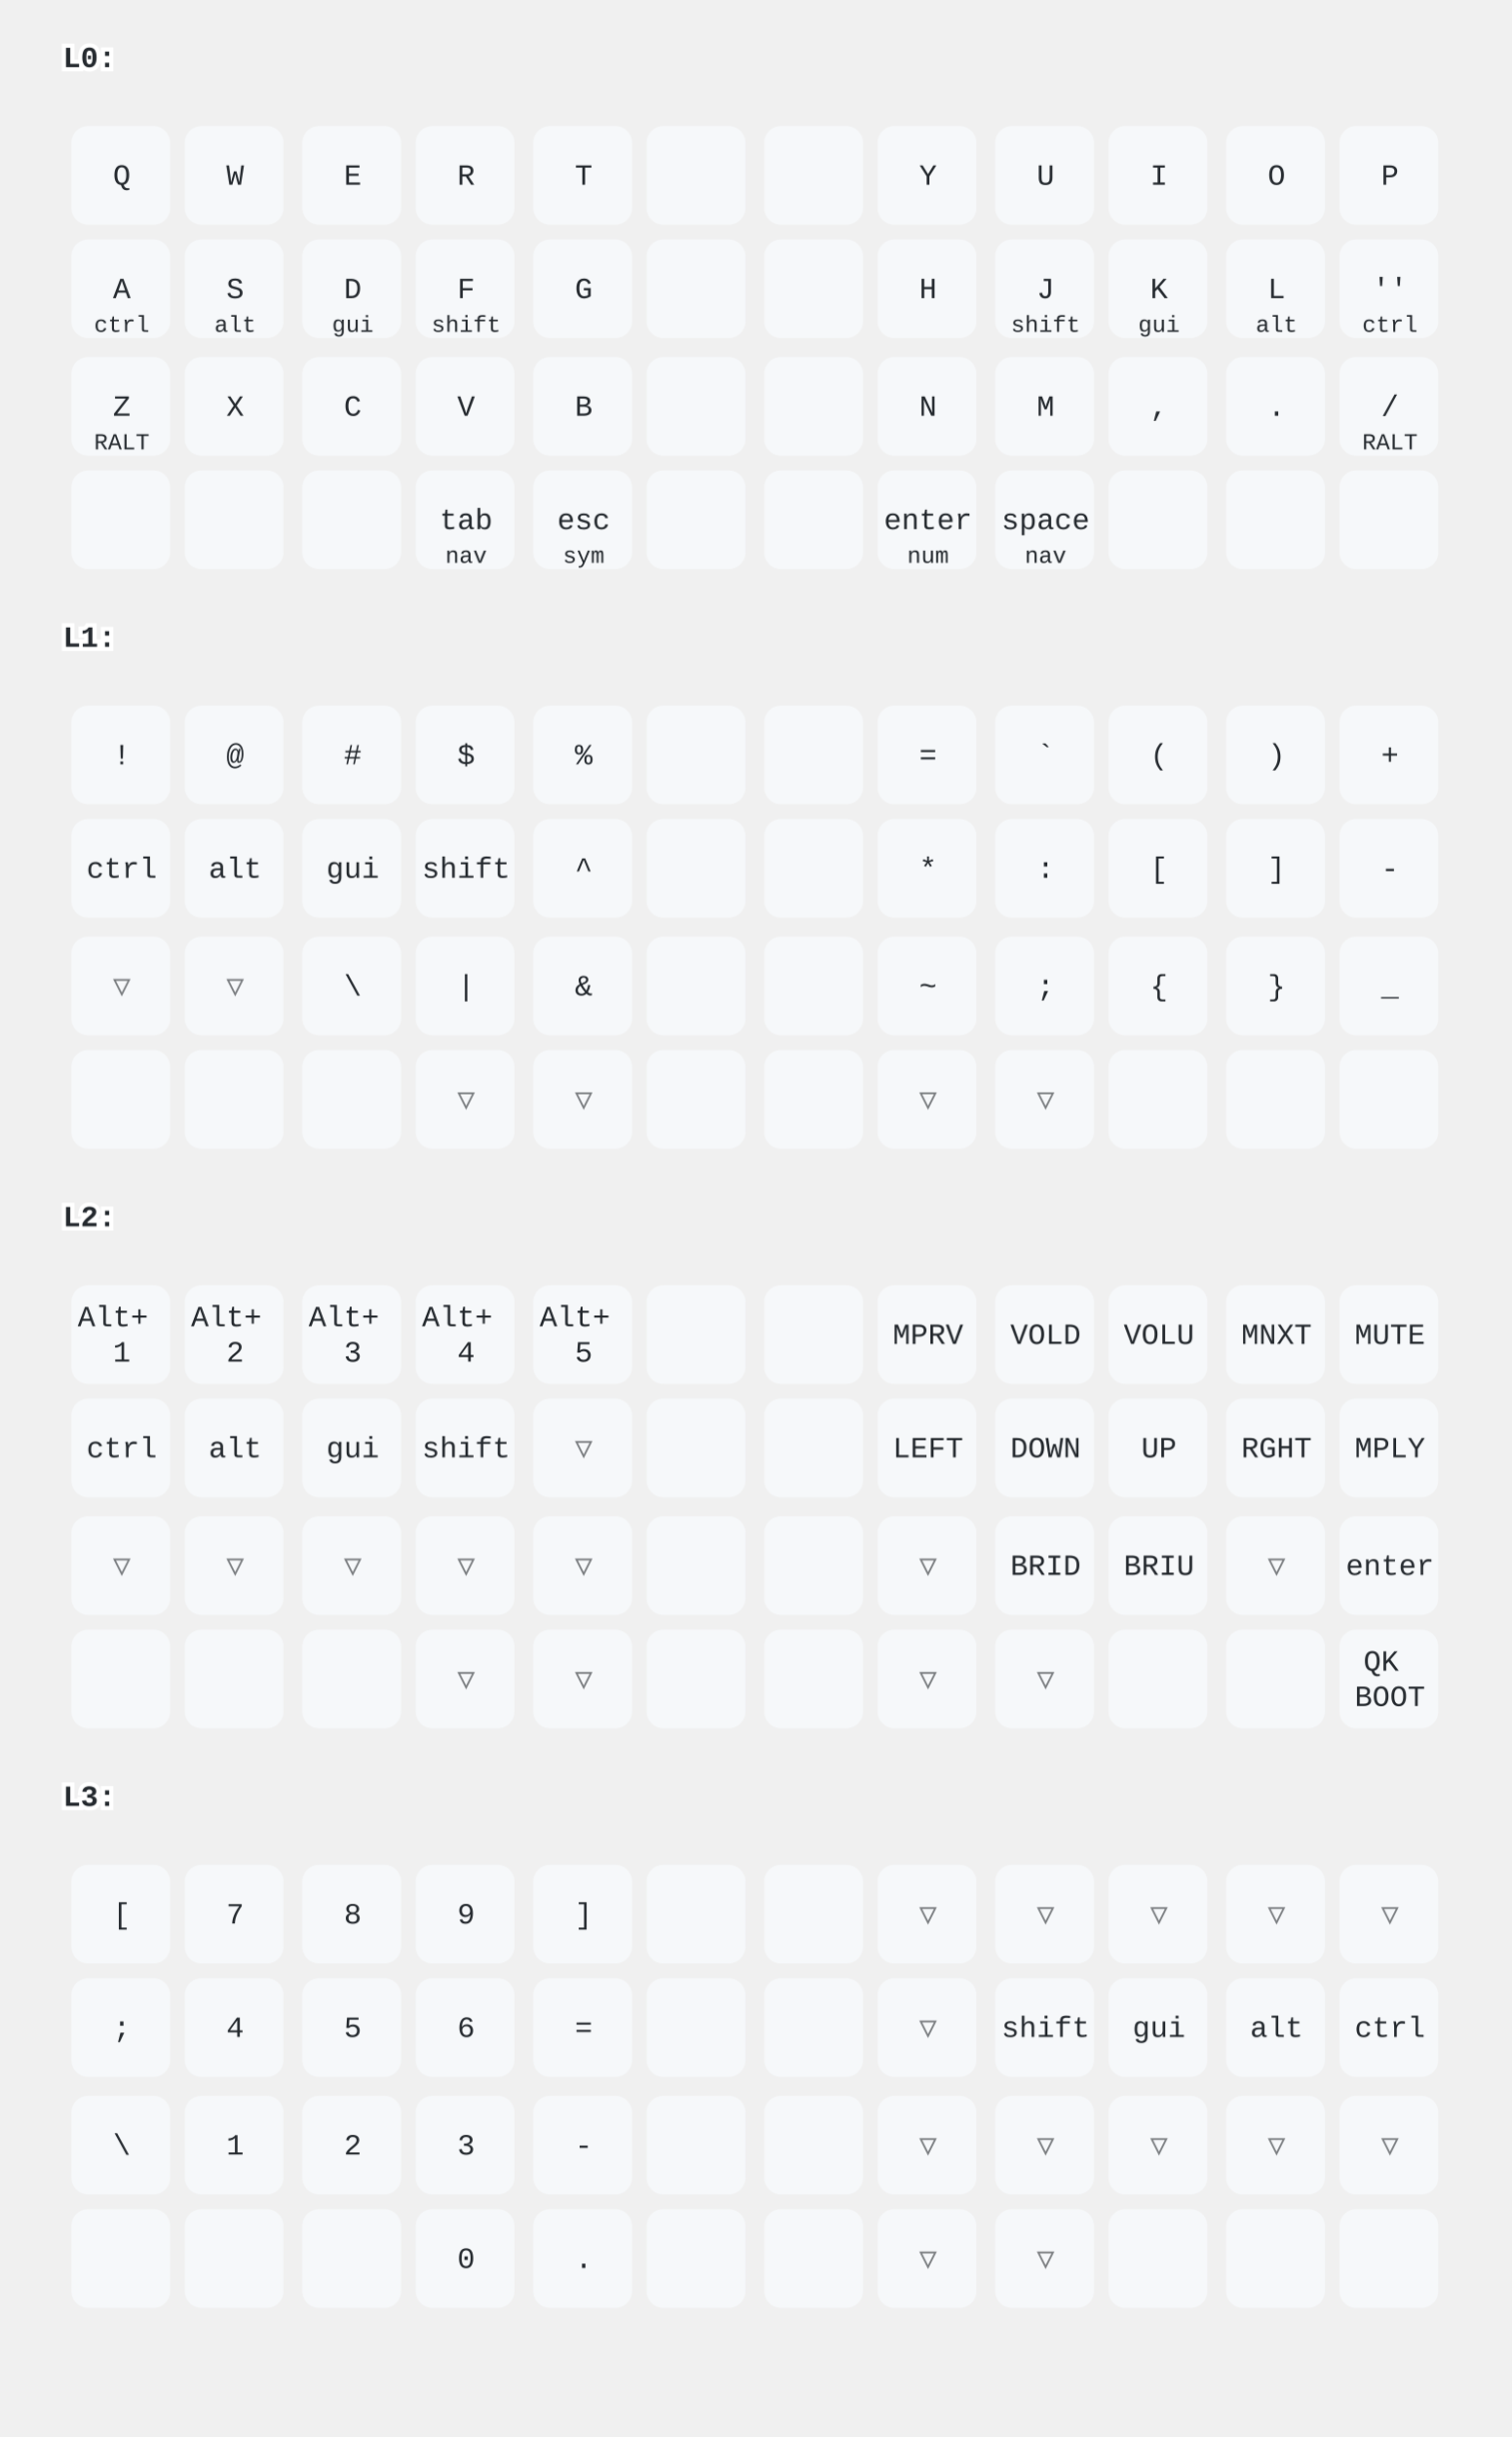
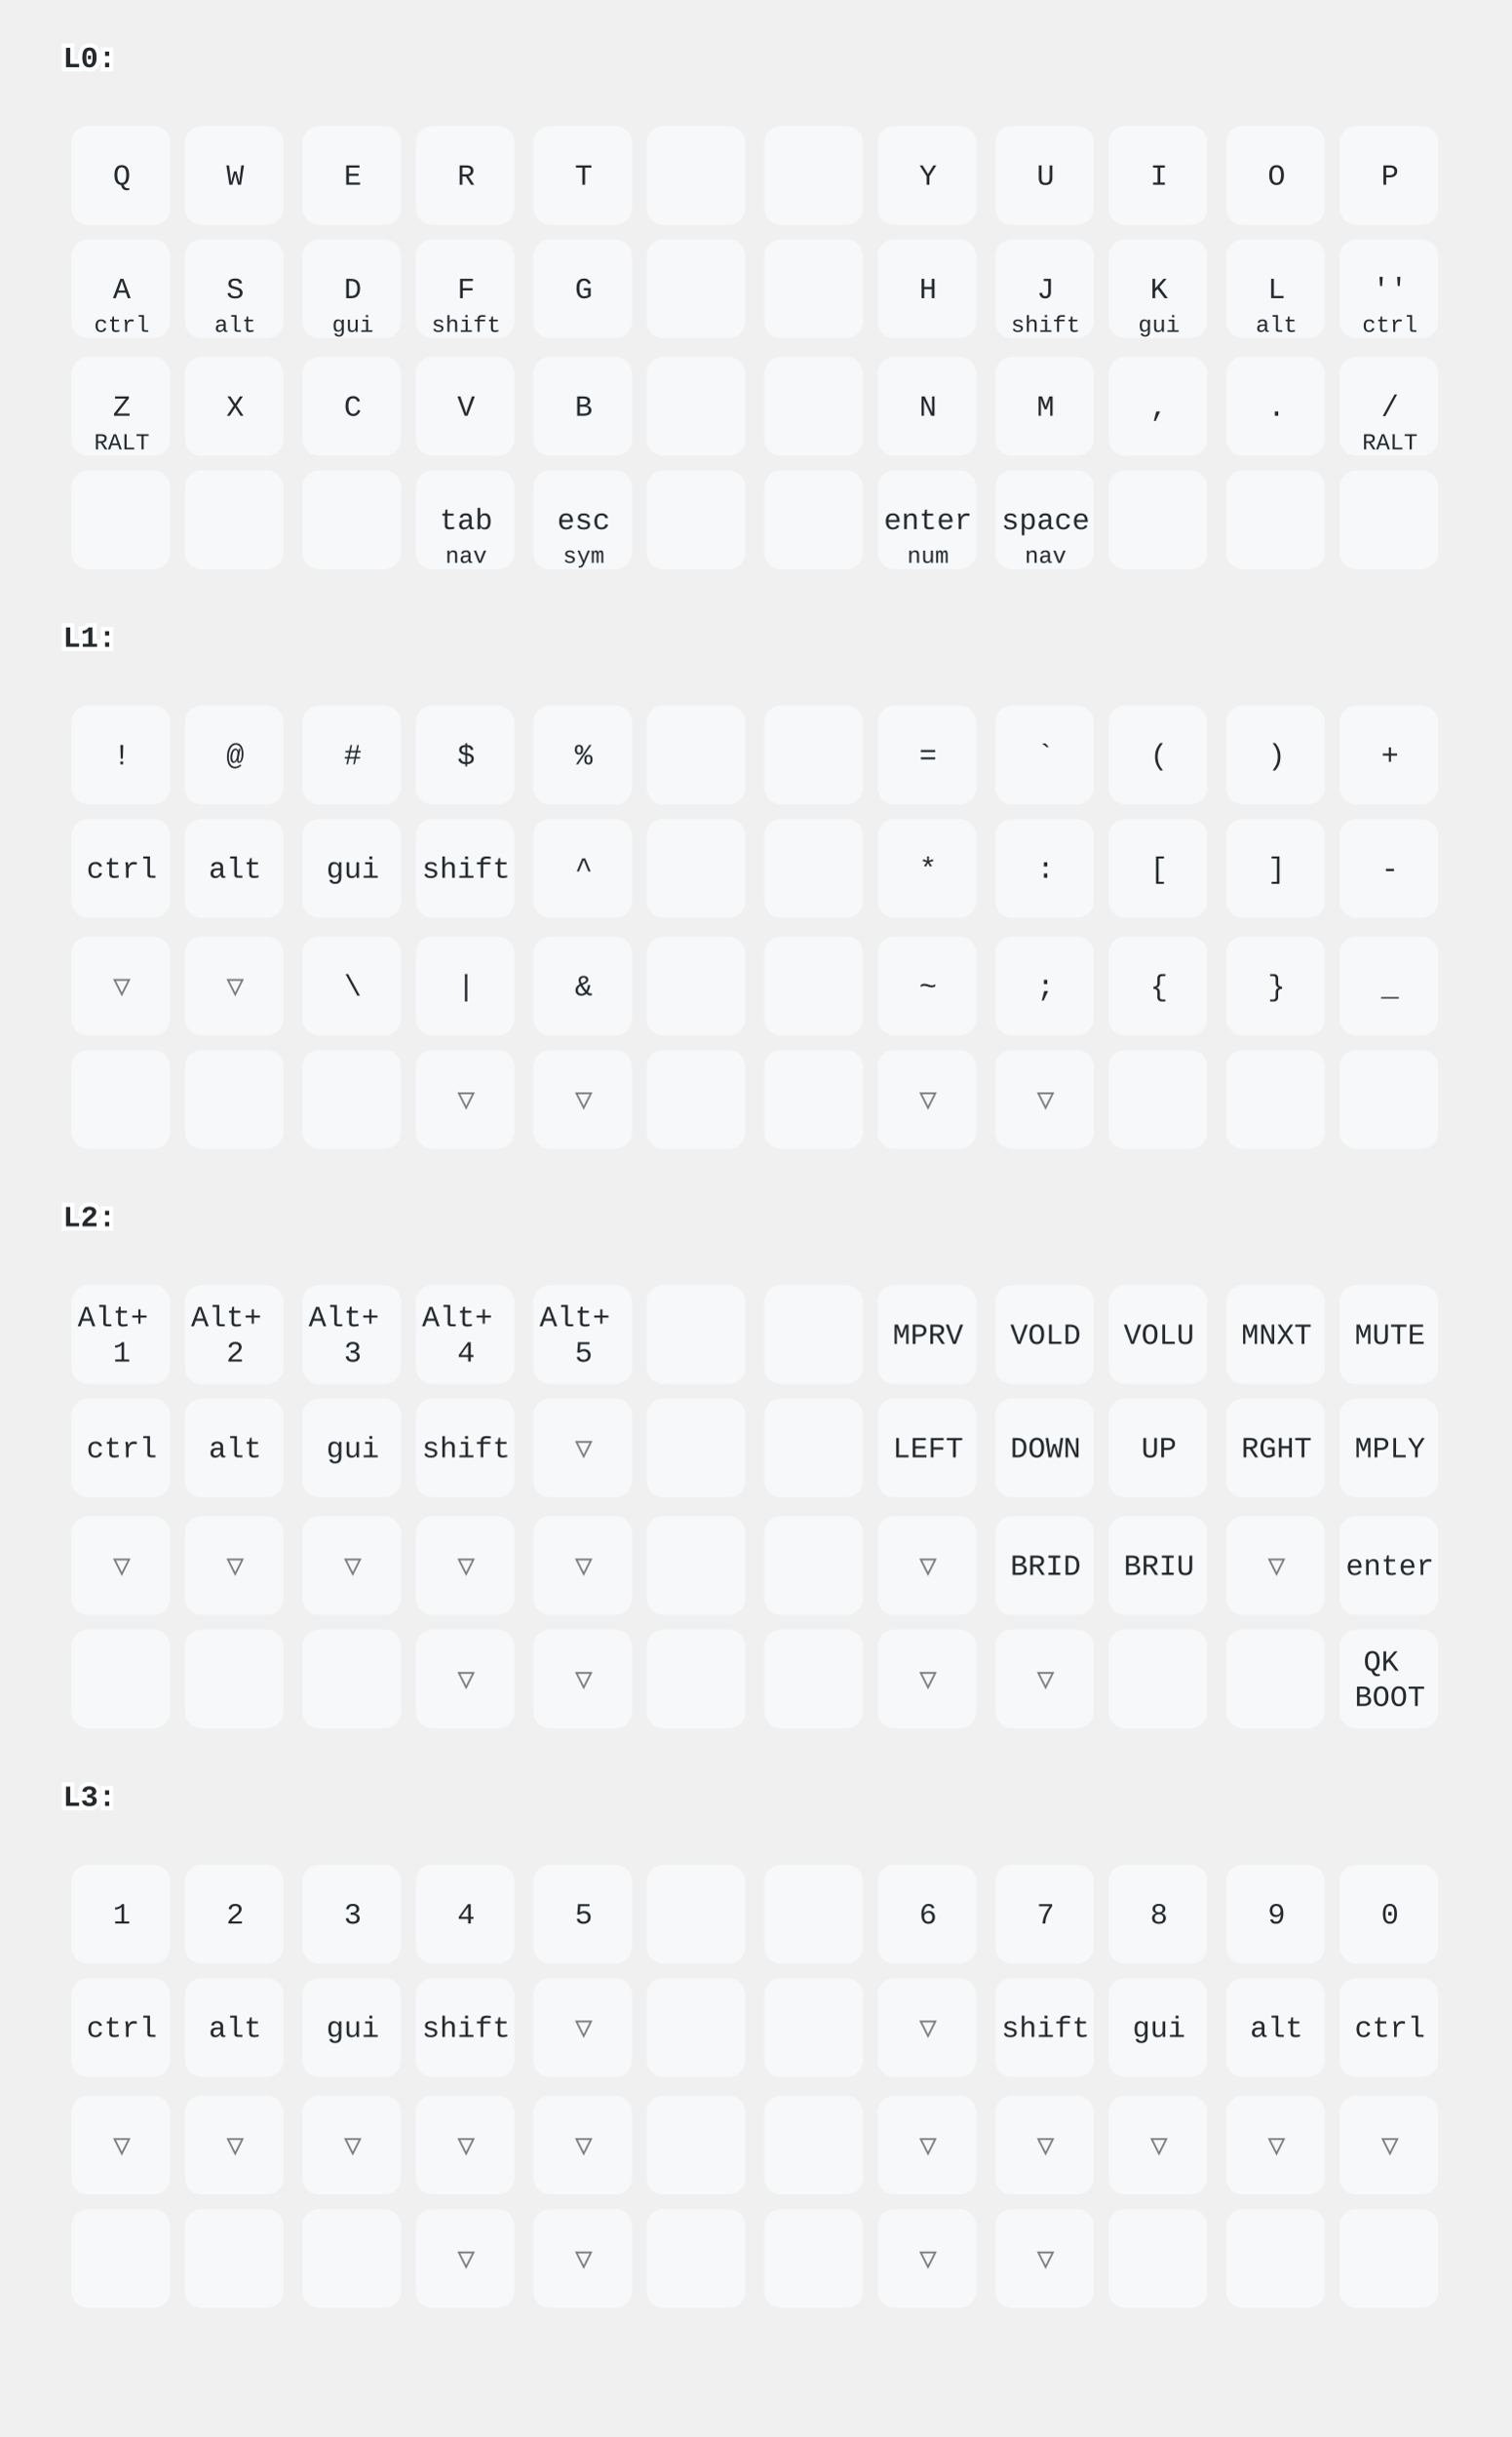
<svg xmlns="http://www.w3.org/2000/svg" width="720" height="1160" viewBox="0 0 720 1160" class="keymap">
  <style>/* inherit to force styles through use tags */
svg path {
    fill: inherit;
}

/* font and background color specifications */
svg.keymap {
    font-family: SFMono-Regular,Consolas,Liberation Mono,Menlo,monospace;
    font-size: 14px;
    font-kerning: normal;
    text-rendering: optimizeLegibility;
    fill: #24292e;
}

/* default key styling */
rect.key {
    fill: #f6f8fa;
}

rect.key, rect.combo {
    stroke: #c9cccf;
    stroke-width: 1;
}

/* default key side styling, only used is draw_key_sides is set */
rect.side {
    filter: brightness(90%);
}

/* color accent for combo boxes */
rect.combo, rect.combo-separate {
    fill: #cdf;
}

/* color accent for held keys */
rect.held, rect.combo.held {
    fill: #fdd;
}

/* color accent for ghost (optional) keys */
rect.ghost, rect.combo.ghost {
    stroke-dasharray: 4, 4;
    stroke-width: 2;
}

text {
    text-anchor: middle;
    dominant-baseline: middle;
}

/* styling for layer labels */
text.label {
    font-weight: bold;
    text-anchor: start;
    stroke: white;
    stroke-width: 4;
    paint-order: stroke;
}

/* styling for optional footer */
text.footer {
    text-anchor: end;
    dominant-baseline: auto;
    stroke: white;
    stroke-width: 4;
    paint-order: stroke;
}

/* styling for combo tap, and key hold/shifted label text */
text.combo, text.hold, text.shifted {
    font-size: 11px;
}

text.hold {
    text-anchor: middle;
    dominant-baseline: auto;
}

text.shifted {
    text-anchor: middle;
    dominant-baseline: hanging;
}

/* styling for hold/shifted label text in combo box */
text.combo.hold, text.combo.shifted {
    font-size: 8px;
}

/* lighter symbol for transparent keys */
text.trans {
    fill: #7b7e81;
}

/* styling for combo dendrons */
path.combo {
    stroke-width: 1;
    stroke: gray;
    fill: none;
}

/* Start Tabler Icons Cleanup */
/* cannot use height/width with glyphs */
.icon-tabler &gt; path {
    fill: inherit;
    stroke: inherit;
    stroke-width: 2;
}
/* hide tabler's default box */
.icon-tabler &gt; path[stroke="none"][fill="none"] {
    visibility: hidden;
}
/* End Tabler Icons Cleanup */

rect.key {
    fill: #f6f8fa;
    stroke: none;      /* Remove border */
    stroke-width: 0;   /* Border width */
}

rect.key, rect.combo {
    stroke: none;
    stroke-width: 0;
}

text {
    text-anchor: middle;
    dominant-baseline: middle;
    text-transform: lowercase;
}
</style>
  <g transform="translate(30, 0)" class="layer-L0">
    <text x="0" y="28" class="label">L0:</text>
    <g transform="translate(0, 56)">
      <g transform="translate(28, 28)" class="key keypos-0">
        <rect rx="8" ry="8" x="-24" y="-24" width="47" height="47" class="key" />
        <text x="0" y="0" class="key tap">Q</text>
      </g>
      <g transform="translate(82, 28)" class="key keypos-1">
        <rect rx="8" ry="8" x="-24" y="-24" width="47" height="47" class="key" />
        <text x="0" y="0" class="key tap">W</text>
      </g>
      <g transform="translate(138, 28)" class="key keypos-2">
        <rect rx="8" ry="8" x="-24" y="-24" width="47" height="47" class="key" />
        <text x="0" y="0" class="key tap">E</text>
      </g>
      <g transform="translate(192, 28)" class="key keypos-3">
        <rect rx="8" ry="8" x="-24" y="-24" width="47" height="47" class="key" />
        <text x="0" y="0" class="key tap">R</text>
      </g>
      <g transform="translate(248, 28)" class="key keypos-4">
        <rect rx="8" ry="8" x="-24" y="-24" width="47" height="47" class="key" />
        <text x="0" y="0" class="key tap">T</text>
      </g>
      <g transform="translate(302, 28)" class="key keypos-5">
        <rect rx="8" ry="8" x="-24" y="-24" width="47" height="47" class="key" />
      </g>
      <g transform="translate(358, 28)" class="key keypos-6">
        <rect rx="8" ry="8" x="-24" y="-24" width="47" height="47" class="key" />
      </g>
      <g transform="translate(412, 28)" class="key keypos-7">
        <rect rx="8" ry="8" x="-24" y="-24" width="47" height="47" class="key" />
        <text x="0" y="0" class="key tap">Y</text>
      </g>
      <g transform="translate(468, 28)" class="key keypos-8">
        <rect rx="8" ry="8" x="-24" y="-24" width="47" height="47" class="key" />
        <text x="0" y="0" class="key tap">U</text>
      </g>
      <g transform="translate(522, 28)" class="key keypos-9">
        <rect rx="8" ry="8" x="-24" y="-24" width="47" height="47" class="key" />
        <text x="0" y="0" class="key tap">I</text>
      </g>
      <g transform="translate(578, 28)" class="key keypos-10">
        <rect rx="8" ry="8" x="-24" y="-24" width="47" height="47" class="key" />
        <text x="0" y="0" class="key tap">O</text>
      </g>
      <g transform="translate(632, 28)" class="key keypos-11">
        <rect rx="8" ry="8" x="-24" y="-24" width="47" height="47" class="key" />
        <text x="0" y="0" class="key tap">P</text>
      </g>
      <g transform="translate(28, 82)" class="key keypos-12">
        <rect rx="8" ry="8" x="-24" y="-24" width="47" height="47" class="key" />
        <text x="0" y="0" class="key tap">A</text>
        <text x="0" y="20" class="key hold">ctrl</text>
      </g>
      <g transform="translate(82, 82)" class="key keypos-13">
        <rect rx="8" ry="8" x="-24" y="-24" width="47" height="47" class="key" />
        <text x="0" y="0" class="key tap">S</text>
        <text x="0" y="20" class="key hold">alt</text>
      </g>
      <g transform="translate(138, 82)" class="key keypos-14">
        <rect rx="8" ry="8" x="-24" y="-24" width="47" height="47" class="key" />
        <text x="0" y="0" class="key tap">D</text>
        <text x="0" y="20" class="key hold">gui</text>
      </g>
      <g transform="translate(192, 82)" class="key keypos-15">
        <rect rx="8" ry="8" x="-24" y="-24" width="47" height="47" class="key" />
        <text x="0" y="0" class="key tap">F</text>
        <text x="0" y="20" class="key hold">shift</text>
      </g>
      <g transform="translate(248, 82)" class="key keypos-16">
        <rect rx="8" ry="8" x="-24" y="-24" width="47" height="47" class="key" />
        <text x="0" y="0" class="key tap">G</text>
      </g>
      <g transform="translate(302, 82)" class="key keypos-17">
        <rect rx="8" ry="8" x="-24" y="-24" width="47" height="47" class="key" />
      </g>
      <g transform="translate(358, 82)" class="key keypos-18">
        <rect rx="8" ry="8" x="-24" y="-24" width="47" height="47" class="key" />
      </g>
      <g transform="translate(412, 82)" class="key keypos-19">
        <rect rx="8" ry="8" x="-24" y="-24" width="47" height="47" class="key" />
        <text x="0" y="0" class="key tap">H</text>
      </g>
      <g transform="translate(468, 82)" class="key keypos-20">
        <rect rx="8" ry="8" x="-24" y="-24" width="47" height="47" class="key" />
        <text x="0" y="0" class="key tap">J</text>
        <text x="0" y="20" class="key hold">shift</text>
      </g>
      <g transform="translate(522, 82)" class="key keypos-21">
        <rect rx="8" ry="8" x="-24" y="-24" width="47" height="47" class="key" />
        <text x="0" y="0" class="key tap">K</text>
        <text x="0" y="20" class="key hold">gui</text>
      </g>
      <g transform="translate(578, 82)" class="key keypos-22">
        <rect rx="8" ry="8" x="-24" y="-24" width="47" height="47" class="key" />
        <text x="0" y="0" class="key tap">L</text>
        <text x="0" y="20" class="key hold">alt</text>
      </g>
      <g transform="translate(632, 82)" class="key keypos-23">
        <rect rx="8" ry="8" x="-24" y="-24" width="47" height="47" class="key" />
        <text x="0" y="0" class="key tap">''</text>
        <text x="0" y="20" class="key hold">ctrl</text>
      </g>
      <g transform="translate(28, 138)" class="key keypos-24">
        <rect rx="8" ry="8" x="-24" y="-24" width="47" height="47" class="key" />
        <text x="0" y="0" class="key tap">Z</text>
        <text x="0" y="20" class="key hold">RALT</text>
      </g>
      <g transform="translate(82, 138)" class="key keypos-25">
        <rect rx="8" ry="8" x="-24" y="-24" width="47" height="47" class="key" />
        <text x="0" y="0" class="key tap">X</text>
      </g>
      <g transform="translate(138, 138)" class="key keypos-26">
        <rect rx="8" ry="8" x="-24" y="-24" width="47" height="47" class="key" />
        <text x="0" y="0" class="key tap">C</text>
      </g>
      <g transform="translate(192, 138)" class="key keypos-27">
        <rect rx="8" ry="8" x="-24" y="-24" width="47" height="47" class="key" />
        <text x="0" y="0" class="key tap">V</text>
      </g>
      <g transform="translate(248, 138)" class="key keypos-28">
        <rect rx="8" ry="8" x="-24" y="-24" width="47" height="47" class="key" />
        <text x="0" y="0" class="key tap">B</text>
      </g>
      <g transform="translate(302, 138)" class="key keypos-29">
        <rect rx="8" ry="8" x="-24" y="-24" width="47" height="47" class="key" />
      </g>
      <g transform="translate(358, 138)" class="key keypos-30">
        <rect rx="8" ry="8" x="-24" y="-24" width="47" height="47" class="key" />
      </g>
      <g transform="translate(412, 138)" class="key keypos-31">
        <rect rx="8" ry="8" x="-24" y="-24" width="47" height="47" class="key" />
        <text x="0" y="0" class="key tap">N</text>
      </g>
      <g transform="translate(468, 138)" class="key keypos-32">
        <rect rx="8" ry="8" x="-24" y="-24" width="47" height="47" class="key" />
        <text x="0" y="0" class="key tap">M</text>
      </g>
      <g transform="translate(522, 138)" class="key keypos-33">
        <rect rx="8" ry="8" x="-24" y="-24" width="47" height="47" class="key" />
        <text x="0" y="0" class="key tap">,</text>
      </g>
      <g transform="translate(578, 138)" class="key keypos-34">
        <rect rx="8" ry="8" x="-24" y="-24" width="47" height="47" class="key" />
        <text x="0" y="0" class="key tap">.</text>
      </g>
      <g transform="translate(632, 138)" class="key keypos-35">
        <rect rx="8" ry="8" x="-24" y="-24" width="47" height="47" class="key" />
        <text x="0" y="0" class="key tap">/</text>
        <text x="0" y="20" class="key hold">RALT</text>
      </g>
      <g transform="translate(28, 192)" class="key keypos-36">
        <rect rx="8" ry="8" x="-24" y="-24" width="47" height="47" class="key" />
      </g>
      <g transform="translate(82, 192)" class="key keypos-37">
        <rect rx="8" ry="8" x="-24" y="-24" width="47" height="47" class="key" />
      </g>
      <g transform="translate(138, 192)" class="key keypos-38">
        <rect rx="8" ry="8" x="-24" y="-24" width="47" height="47" class="key" />
      </g>
      <g transform="translate(192, 192)" class="key keypos-39">
        <rect rx="8" ry="8" x="-24" y="-24" width="47" height="47" class="key" />
        <text x="0" y="0" class="key tap">tab</text>
        <text x="0" y="20" class="key hold">nav</text>
      </g>
      <g transform="translate(248, 192)" class="key keypos-40">
        <rect rx="8" ry="8" x="-24" y="-24" width="47" height="47" class="key" />
        <text x="0" y="0" class="key tap">esc</text>
        <text x="0" y="20" class="key hold">sym</text>
      </g>
      <g transform="translate(302, 192)" class="key keypos-41">
        <rect rx="8" ry="8" x="-24" y="-24" width="47" height="47" class="key" />
      </g>
      <g transform="translate(358, 192)" class="key keypos-42">
        <rect rx="8" ry="8" x="-24" y="-24" width="47" height="47" class="key" />
      </g>
      <g transform="translate(412, 192)" class="key keypos-43">
        <rect rx="8" ry="8" x="-24" y="-24" width="47" height="47" class="key" />
        <text x="0" y="0" class="key tap">enter</text>
        <text x="0" y="20" class="key hold">num</text>
      </g>
      <g transform="translate(468, 192)" class="key keypos-44">
        <rect rx="8" ry="8" x="-24" y="-24" width="47" height="47" class="key" />
        <text x="0" y="0" class="key tap">space</text>
        <text x="0" y="20" class="key hold">nav</text>
      </g>
      <g transform="translate(522, 192)" class="key keypos-45">
        <rect rx="8" ry="8" x="-24" y="-24" width="47" height="47" class="key" />
      </g>
      <g transform="translate(578, 192)" class="key keypos-46">
        <rect rx="8" ry="8" x="-24" y="-24" width="47" height="47" class="key" />
      </g>
      <g transform="translate(632, 192)" class="key keypos-47">
        <rect rx="8" ry="8" x="-24" y="-24" width="47" height="47" class="key" />
      </g>
    </g>
  </g>
  <g transform="translate(30, 276)" class="layer-L1">
    <text x="0" y="28" class="label">L1:</text>
    <g transform="translate(0, 56)">
      <g transform="translate(28, 28)" class="key keypos-0">
        <rect rx="8" ry="8" x="-24" y="-24" width="47" height="47" class="key" />
        <text x="0" y="0" class="key tap">!</text>
      </g>
      <g transform="translate(82, 28)" class="key keypos-1">
        <rect rx="8" ry="8" x="-24" y="-24" width="47" height="47" class="key" />
        <text x="0" y="0" class="key tap">@</text>
      </g>
      <g transform="translate(138, 28)" class="key keypos-2">
        <rect rx="8" ry="8" x="-24" y="-24" width="47" height="47" class="key" />
        <text x="0" y="0" class="key tap">#</text>
      </g>
      <g transform="translate(192, 28)" class="key keypos-3">
        <rect rx="8" ry="8" x="-24" y="-24" width="47" height="47" class="key" />
        <text x="0" y="0" class="key tap">$</text>
      </g>
      <g transform="translate(248, 28)" class="key keypos-4">
        <rect rx="8" ry="8" x="-24" y="-24" width="47" height="47" class="key" />
        <text x="0" y="0" class="key tap">%</text>
      </g>
      <g transform="translate(302, 28)" class="key keypos-5">
        <rect rx="8" ry="8" x="-24" y="-24" width="47" height="47" class="key" />
      </g>
      <g transform="translate(358, 28)" class="key keypos-6">
        <rect rx="8" ry="8" x="-24" y="-24" width="47" height="47" class="key" />
      </g>
      <g transform="translate(412, 28)" class="key keypos-7">
        <rect rx="8" ry="8" x="-24" y="-24" width="47" height="47" class="key" />
        <text x="0" y="0" class="key tap">=</text>
      </g>
      <g transform="translate(468, 28)" class="key keypos-8">
        <rect rx="8" ry="8" x="-24" y="-24" width="47" height="47" class="key" />
        <text x="0" y="0" class="key tap">`</text>
      </g>
      <g transform="translate(522, 28)" class="key keypos-9">
        <rect rx="8" ry="8" x="-24" y="-24" width="47" height="47" class="key" />
        <text x="0" y="0" class="key tap">(</text>
      </g>
      <g transform="translate(578, 28)" class="key keypos-10">
        <rect rx="8" ry="8" x="-24" y="-24" width="47" height="47" class="key" />
        <text x="0" y="0" class="key tap">)</text>
      </g>
      <g transform="translate(632, 28)" class="key keypos-11">
        <rect rx="8" ry="8" x="-24" y="-24" width="47" height="47" class="key" />
        <text x="0" y="0" class="key tap">+</text>
      </g>
      <g transform="translate(28, 82)" class="key keypos-12">
        <rect rx="8" ry="8" x="-24" y="-24" width="47" height="47" class="key" />
        <text x="0" y="0" class="key tap">ctrl</text>
      </g>
      <g transform="translate(82, 82)" class="key keypos-13">
        <rect rx="8" ry="8" x="-24" y="-24" width="47" height="47" class="key" />
        <text x="0" y="0" class="key tap">alt</text>
      </g>
      <g transform="translate(138, 82)" class="key keypos-14">
        <rect rx="8" ry="8" x="-24" y="-24" width="47" height="47" class="key" />
        <text x="0" y="0" class="key tap">gui</text>
      </g>
      <g transform="translate(192, 82)" class="key keypos-15">
        <rect rx="8" ry="8" x="-24" y="-24" width="47" height="47" class="key" />
        <text x="0" y="0" class="key tap">shift</text>
      </g>
      <g transform="translate(248, 82)" class="key keypos-16">
        <rect rx="8" ry="8" x="-24" y="-24" width="47" height="47" class="key" />
        <text x="0" y="0" class="key tap">^</text>
      </g>
      <g transform="translate(302, 82)" class="key keypos-17">
        <rect rx="8" ry="8" x="-24" y="-24" width="47" height="47" class="key" />
      </g>
      <g transform="translate(358, 82)" class="key keypos-18">
        <rect rx="8" ry="8" x="-24" y="-24" width="47" height="47" class="key" />
      </g>
      <g transform="translate(412, 82)" class="key keypos-19">
        <rect rx="8" ry="8" x="-24" y="-24" width="47" height="47" class="key" />
        <text x="0" y="0" class="key tap">*</text>
      </g>
      <g transform="translate(468, 82)" class="key keypos-20">
        <rect rx="8" ry="8" x="-24" y="-24" width="47" height="47" class="key" />
        <text x="0" y="0" class="key tap">:</text>
      </g>
      <g transform="translate(522, 82)" class="key keypos-21">
        <rect rx="8" ry="8" x="-24" y="-24" width="47" height="47" class="key" />
        <text x="0" y="0" class="key tap">[</text>
      </g>
      <g transform="translate(578, 82)" class="key keypos-22">
        <rect rx="8" ry="8" x="-24" y="-24" width="47" height="47" class="key" />
        <text x="0" y="0" class="key tap">]</text>
      </g>
      <g transform="translate(632, 82)" class="key keypos-23">
        <rect rx="8" ry="8" x="-24" y="-24" width="47" height="47" class="key" />
        <text x="0" y="0" class="key tap">-</text>
      </g>
      <g transform="translate(28, 138)" class="key trans keypos-24">
        <rect rx="8" ry="8" x="-24" y="-24" width="47" height="47" class="key trans" />
        <text x="0" y="0" class="key trans tap">▽</text>
      </g>
      <g transform="translate(82, 138)" class="key trans keypos-25">
        <rect rx="8" ry="8" x="-24" y="-24" width="47" height="47" class="key trans" />
        <text x="0" y="0" class="key trans tap">▽</text>
      </g>
      <g transform="translate(138, 138)" class="key keypos-26">
        <rect rx="8" ry="8" x="-24" y="-24" width="47" height="47" class="key" />
        <text x="0" y="0" class="key tap">\</text>
      </g>
      <g transform="translate(192, 138)" class="key keypos-27">
        <rect rx="8" ry="8" x="-24" y="-24" width="47" height="47" class="key" />
        <text x="0" y="0" class="key tap">|</text>
      </g>
      <g transform="translate(248, 138)" class="key keypos-28">
        <rect rx="8" ry="8" x="-24" y="-24" width="47" height="47" class="key" />
        <text x="0" y="0" class="key tap">&amp;</text>
      </g>
      <g transform="translate(302, 138)" class="key keypos-29">
        <rect rx="8" ry="8" x="-24" y="-24" width="47" height="47" class="key" />
      </g>
      <g transform="translate(358, 138)" class="key keypos-30">
        <rect rx="8" ry="8" x="-24" y="-24" width="47" height="47" class="key" />
      </g>
      <g transform="translate(412, 138)" class="key keypos-31">
        <rect rx="8" ry="8" x="-24" y="-24" width="47" height="47" class="key" />
        <text x="0" y="0" class="key tap">~</text>
      </g>
      <g transform="translate(468, 138)" class="key keypos-32">
        <rect rx="8" ry="8" x="-24" y="-24" width="47" height="47" class="key" />
        <text x="0" y="0" class="key tap">;</text>
      </g>
      <g transform="translate(522, 138)" class="key keypos-33">
        <rect rx="8" ry="8" x="-24" y="-24" width="47" height="47" class="key" />
        <text x="0" y="0" class="key tap">{</text>
      </g>
      <g transform="translate(578, 138)" class="key keypos-34">
        <rect rx="8" ry="8" x="-24" y="-24" width="47" height="47" class="key" />
        <text x="0" y="0" class="key tap">}</text>
      </g>
      <g transform="translate(632, 138)" class="key keypos-35">
        <rect rx="8" ry="8" x="-24" y="-24" width="47" height="47" class="key" />
        <text x="0" y="0" class="key tap">_</text>
      </g>
      <g transform="translate(28, 192)" class="key keypos-36">
        <rect rx="8" ry="8" x="-24" y="-24" width="47" height="47" class="key" />
      </g>
      <g transform="translate(82, 192)" class="key keypos-37">
        <rect rx="8" ry="8" x="-24" y="-24" width="47" height="47" class="key" />
      </g>
      <g transform="translate(138, 192)" class="key keypos-38">
        <rect rx="8" ry="8" x="-24" y="-24" width="47" height="47" class="key" />
      </g>
      <g transform="translate(192, 192)" class="key trans keypos-39">
        <rect rx="8" ry="8" x="-24" y="-24" width="47" height="47" class="key trans" />
        <text x="0" y="0" class="key trans tap">▽</text>
      </g>
      <g transform="translate(248, 192)" class="key trans keypos-40">
        <rect rx="8" ry="8" x="-24" y="-24" width="47" height="47" class="key trans" />
        <text x="0" y="0" class="key trans tap">▽</text>
      </g>
      <g transform="translate(302, 192)" class="key keypos-41">
        <rect rx="8" ry="8" x="-24" y="-24" width="47" height="47" class="key" />
      </g>
      <g transform="translate(358, 192)" class="key keypos-42">
        <rect rx="8" ry="8" x="-24" y="-24" width="47" height="47" class="key" />
      </g>
      <g transform="translate(412, 192)" class="key trans keypos-43">
        <rect rx="8" ry="8" x="-24" y="-24" width="47" height="47" class="key trans" />
        <text x="0" y="0" class="key trans tap">▽</text>
      </g>
      <g transform="translate(468, 192)" class="key trans keypos-44">
        <rect rx="8" ry="8" x="-24" y="-24" width="47" height="47" class="key trans" />
        <text x="0" y="0" class="key trans tap">▽</text>
      </g>
      <g transform="translate(522, 192)" class="key keypos-45">
        <rect rx="8" ry="8" x="-24" y="-24" width="47" height="47" class="key" />
      </g>
      <g transform="translate(578, 192)" class="key keypos-46">
        <rect rx="8" ry="8" x="-24" y="-24" width="47" height="47" class="key" />
      </g>
      <g transform="translate(632, 192)" class="key keypos-47">
        <rect rx="8" ry="8" x="-24" y="-24" width="47" height="47" class="key" />
      </g>
    </g>
  </g>
  <g transform="translate(30, 552)" class="layer-L2">
    <text x="0" y="28" class="label">L2:</text>
    <g transform="translate(0, 56)">
      <g transform="translate(28, 28)" class="key keypos-0">
        <rect rx="8" ry="8" x="-24" y="-24" width="47" height="47" class="key" />
        <text x="0" y="0" class="key tap">
          <tspan x="0" dy="-0.6em">Alt+</tspan>
          <tspan x="0" dy="1.2em">1</tspan>
        </text>
      </g>
      <g transform="translate(82, 28)" class="key keypos-1">
        <rect rx="8" ry="8" x="-24" y="-24" width="47" height="47" class="key" />
        <text x="0" y="0" class="key tap">
          <tspan x="0" dy="-0.6em">Alt+</tspan>
          <tspan x="0" dy="1.2em">2</tspan>
        </text>
      </g>
      <g transform="translate(138, 28)" class="key keypos-2">
        <rect rx="8" ry="8" x="-24" y="-24" width="47" height="47" class="key" />
        <text x="0" y="0" class="key tap">
          <tspan x="0" dy="-0.6em">Alt+</tspan>
          <tspan x="0" dy="1.2em">3</tspan>
        </text>
      </g>
      <g transform="translate(192, 28)" class="key keypos-3">
        <rect rx="8" ry="8" x="-24" y="-24" width="47" height="47" class="key" />
        <text x="0" y="0" class="key tap">
          <tspan x="0" dy="-0.6em">Alt+</tspan>
          <tspan x="0" dy="1.2em">4</tspan>
        </text>
      </g>
      <g transform="translate(248, 28)" class="key keypos-4">
        <rect rx="8" ry="8" x="-24" y="-24" width="47" height="47" class="key" />
        <text x="0" y="0" class="key tap">
          <tspan x="0" dy="-0.6em">Alt+</tspan>
          <tspan x="0" dy="1.2em">5</tspan>
        </text>
      </g>
      <g transform="translate(302, 28)" class="key keypos-5">
        <rect rx="8" ry="8" x="-24" y="-24" width="47" height="47" class="key" />
      </g>
      <g transform="translate(358, 28)" class="key keypos-6">
        <rect rx="8" ry="8" x="-24" y="-24" width="47" height="47" class="key" />
      </g>
      <g transform="translate(412, 28)" class="key keypos-7">
        <rect rx="8" ry="8" x="-24" y="-24" width="47" height="47" class="key" />
        <text x="0" y="0" class="key tap">MPRV</text>
      </g>
      <g transform="translate(468, 28)" class="key keypos-8">
        <rect rx="8" ry="8" x="-24" y="-24" width="47" height="47" class="key" />
        <text x="0" y="0" class="key tap">VOLD</text>
      </g>
      <g transform="translate(522, 28)" class="key keypos-9">
        <rect rx="8" ry="8" x="-24" y="-24" width="47" height="47" class="key" />
        <text x="0" y="0" class="key tap">VOLU</text>
      </g>
      <g transform="translate(578, 28)" class="key keypos-10">
        <rect rx="8" ry="8" x="-24" y="-24" width="47" height="47" class="key" />
        <text x="0" y="0" class="key tap">MNXT</text>
      </g>
      <g transform="translate(632, 28)" class="key keypos-11">
        <rect rx="8" ry="8" x="-24" y="-24" width="47" height="47" class="key" />
        <text x="0" y="0" class="key tap">MUTE</text>
      </g>
      <g transform="translate(28, 82)" class="key keypos-12">
        <rect rx="8" ry="8" x="-24" y="-24" width="47" height="47" class="key" />
        <text x="0" y="0" class="key tap">ctrl</text>
      </g>
      <g transform="translate(82, 82)" class="key keypos-13">
        <rect rx="8" ry="8" x="-24" y="-24" width="47" height="47" class="key" />
        <text x="0" y="0" class="key tap">alt</text>
      </g>
      <g transform="translate(138, 82)" class="key keypos-14">
        <rect rx="8" ry="8" x="-24" y="-24" width="47" height="47" class="key" />
        <text x="0" y="0" class="key tap">gui</text>
      </g>
      <g transform="translate(192, 82)" class="key keypos-15">
        <rect rx="8" ry="8" x="-24" y="-24" width="47" height="47" class="key" />
        <text x="0" y="0" class="key tap">shift</text>
      </g>
      <g transform="translate(248, 82)" class="key trans keypos-16">
        <rect rx="8" ry="8" x="-24" y="-24" width="47" height="47" class="key trans" />
        <text x="0" y="0" class="key trans tap">▽</text>
      </g>
      <g transform="translate(302, 82)" class="key keypos-17">
        <rect rx="8" ry="8" x="-24" y="-24" width="47" height="47" class="key" />
      </g>
      <g transform="translate(358, 82)" class="key keypos-18">
        <rect rx="8" ry="8" x="-24" y="-24" width="47" height="47" class="key" />
      </g>
      <g transform="translate(412, 82)" class="key keypos-19">
        <rect rx="8" ry="8" x="-24" y="-24" width="47" height="47" class="key" />
        <text x="0" y="0" class="key tap">LEFT</text>
      </g>
      <g transform="translate(468, 82)" class="key keypos-20">
        <rect rx="8" ry="8" x="-24" y="-24" width="47" height="47" class="key" />
        <text x="0" y="0" class="key tap">DOWN</text>
      </g>
      <g transform="translate(522, 82)" class="key keypos-21">
        <rect rx="8" ry="8" x="-24" y="-24" width="47" height="47" class="key" />
        <text x="0" y="0" class="key tap">UP</text>
      </g>
      <g transform="translate(578, 82)" class="key keypos-22">
        <rect rx="8" ry="8" x="-24" y="-24" width="47" height="47" class="key" />
        <text x="0" y="0" class="key tap">RGHT</text>
      </g>
      <g transform="translate(632, 82)" class="key keypos-23">
        <rect rx="8" ry="8" x="-24" y="-24" width="47" height="47" class="key" />
        <text x="0" y="0" class="key tap">MPLY</text>
      </g>
      <g transform="translate(28, 138)" class="key trans keypos-24">
        <rect rx="8" ry="8" x="-24" y="-24" width="47" height="47" class="key trans" />
        <text x="0" y="0" class="key trans tap">▽</text>
      </g>
      <g transform="translate(82, 138)" class="key trans keypos-25">
        <rect rx="8" ry="8" x="-24" y="-24" width="47" height="47" class="key trans" />
        <text x="0" y="0" class="key trans tap">▽</text>
      </g>
      <g transform="translate(138, 138)" class="key trans keypos-26">
        <rect rx="8" ry="8" x="-24" y="-24" width="47" height="47" class="key trans" />
        <text x="0" y="0" class="key trans tap">▽</text>
      </g>
      <g transform="translate(192, 138)" class="key trans keypos-27">
        <rect rx="8" ry="8" x="-24" y="-24" width="47" height="47" class="key trans" />
        <text x="0" y="0" class="key trans tap">▽</text>
      </g>
      <g transform="translate(248, 138)" class="key trans keypos-28">
        <rect rx="8" ry="8" x="-24" y="-24" width="47" height="47" class="key trans" />
        <text x="0" y="0" class="key trans tap">▽</text>
      </g>
      <g transform="translate(302, 138)" class="key keypos-29">
        <rect rx="8" ry="8" x="-24" y="-24" width="47" height="47" class="key" />
      </g>
      <g transform="translate(358, 138)" class="key keypos-30">
        <rect rx="8" ry="8" x="-24" y="-24" width="47" height="47" class="key" />
      </g>
      <g transform="translate(412, 138)" class="key trans keypos-31">
        <rect rx="8" ry="8" x="-24" y="-24" width="47" height="47" class="key trans" />
        <text x="0" y="0" class="key trans tap">▽</text>
      </g>
      <g transform="translate(468, 138)" class="key keypos-32">
        <rect rx="8" ry="8" x="-24" y="-24" width="47" height="47" class="key" />
        <text x="0" y="0" class="key tap">BRID</text>
      </g>
      <g transform="translate(522, 138)" class="key keypos-33">
        <rect rx="8" ry="8" x="-24" y="-24" width="47" height="47" class="key" />
        <text x="0" y="0" class="key tap">BRIU</text>
      </g>
      <g transform="translate(578, 138)" class="key trans keypos-34">
        <rect rx="8" ry="8" x="-24" y="-24" width="47" height="47" class="key trans" />
        <text x="0" y="0" class="key trans tap">▽</text>
      </g>
      <g transform="translate(632, 138)" class="key keypos-35">
        <rect rx="8" ry="8" x="-24" y="-24" width="47" height="47" class="key" />
        <text x="0" y="0" class="key tap">enter</text>
      </g>
      <g transform="translate(28, 192)" class="key keypos-36">
        <rect rx="8" ry="8" x="-24" y="-24" width="47" height="47" class="key" />
      </g>
      <g transform="translate(82, 192)" class="key keypos-37">
        <rect rx="8" ry="8" x="-24" y="-24" width="47" height="47" class="key" />
      </g>
      <g transform="translate(138, 192)" class="key keypos-38">
        <rect rx="8" ry="8" x="-24" y="-24" width="47" height="47" class="key" />
      </g>
      <g transform="translate(192, 192)" class="key trans keypos-39">
        <rect rx="8" ry="8" x="-24" y="-24" width="47" height="47" class="key trans" />
        <text x="0" y="0" class="key trans tap">▽</text>
      </g>
      <g transform="translate(248, 192)" class="key trans keypos-40">
        <rect rx="8" ry="8" x="-24" y="-24" width="47" height="47" class="key trans" />
        <text x="0" y="0" class="key trans tap">▽</text>
      </g>
      <g transform="translate(302, 192)" class="key keypos-41">
        <rect rx="8" ry="8" x="-24" y="-24" width="47" height="47" class="key" />
      </g>
      <g transform="translate(358, 192)" class="key keypos-42">
        <rect rx="8" ry="8" x="-24" y="-24" width="47" height="47" class="key" />
      </g>
      <g transform="translate(412, 192)" class="key trans keypos-43">
        <rect rx="8" ry="8" x="-24" y="-24" width="47" height="47" class="key trans" />
        <text x="0" y="0" class="key trans tap">▽</text>
      </g>
      <g transform="translate(468, 192)" class="key trans keypos-44">
        <rect rx="8" ry="8" x="-24" y="-24" width="47" height="47" class="key trans" />
        <text x="0" y="0" class="key trans tap">▽</text>
      </g>
      <g transform="translate(522, 192)" class="key keypos-45">
        <rect rx="8" ry="8" x="-24" y="-24" width="47" height="47" class="key" />
      </g>
      <g transform="translate(578, 192)" class="key keypos-46">
        <rect rx="8" ry="8" x="-24" y="-24" width="47" height="47" class="key" />
      </g>
      <g transform="translate(632, 192)" class="key keypos-47">
        <rect rx="8" ry="8" x="-24" y="-24" width="47" height="47" class="key" />
        <text x="0" y="0" class="key tap">
          <tspan x="0" dy="-0.6em">QK</tspan>
          <tspan x="0" dy="1.2em">BOOT</tspan>
        </text>
      </g>
    </g>
  </g>
  <g transform="translate(30, 828)" class="layer-L3">
    <text x="0" y="28" class="label">L3:</text>
    <g transform="translate(0, 56)">
      <g transform="translate(28, 28)" class="key keypos-0">
        <rect rx="8" ry="8" x="-24" y="-24" width="47" height="47" class="key" />
-         <text x="0" y="0" class="key tap">[</text>
+         <text x="0" y="0" class="key tap">1</text>
      </g>
      <g transform="translate(82, 28)" class="key keypos-1">
        <rect rx="8" ry="8" x="-24" y="-24" width="47" height="47" class="key" />
+         <text x="0" y="0" class="key tap">2</text>
+       </g>
+       <g transform="translate(138, 28)" class="key keypos-2">
+         <rect rx="8" ry="8" x="-24" y="-24" width="47" height="47" class="key" />
+         <text x="0" y="0" class="key tap">3</text>
+       </g>
+       <g transform="translate(192, 28)" class="key keypos-3">
+         <rect rx="8" ry="8" x="-24" y="-24" width="47" height="47" class="key" />
+         <text x="0" y="0" class="key tap">4</text>
+       </g>
+       <g transform="translate(248, 28)" class="key keypos-4">
+         <rect rx="8" ry="8" x="-24" y="-24" width="47" height="47" class="key" />
+         <text x="0" y="0" class="key tap">5</text>
+       </g>
+       <g transform="translate(302, 28)" class="key keypos-5">
+         <rect rx="8" ry="8" x="-24" y="-24" width="47" height="47" class="key" />
+       </g>
+       <g transform="translate(358, 28)" class="key keypos-6">
+         <rect rx="8" ry="8" x="-24" y="-24" width="47" height="47" class="key" />
+       </g>
+       <g transform="translate(412, 28)" class="key keypos-7">
+         <rect rx="8" ry="8" x="-24" y="-24" width="47" height="47" class="key" />
+         <text x="0" y="0" class="key tap">6</text>
+       </g>
+       <g transform="translate(468, 28)" class="key keypos-8">
+         <rect rx="8" ry="8" x="-24" y="-24" width="47" height="47" class="key" />
        <text x="0" y="0" class="key tap">7</text>
      </g>
-       <g transform="translate(138, 28)" class="key keypos-2">
+       <g transform="translate(522, 28)" class="key keypos-9">
        <rect rx="8" ry="8" x="-24" y="-24" width="47" height="47" class="key" />
        <text x="0" y="0" class="key tap">8</text>
      </g>
-       <g transform="translate(192, 28)" class="key keypos-3">
+       <g transform="translate(578, 28)" class="key keypos-10">
        <rect rx="8" ry="8" x="-24" y="-24" width="47" height="47" class="key" />
        <text x="0" y="0" class="key tap">9</text>
      </g>
-       <g transform="translate(248, 28)" class="key keypos-4">
-         <rect rx="8" ry="8" x="-24" y="-24" width="47" height="47" class="key" />
-         <text x="0" y="0" class="key tap">]</text>
-       </g>
-       <g transform="translate(302, 28)" class="key keypos-5">
-         <rect rx="8" ry="8" x="-24" y="-24" width="47" height="47" class="key" />
-       </g>
-       <g transform="translate(358, 28)" class="key keypos-6">
-         <rect rx="8" ry="8" x="-24" y="-24" width="47" height="47" class="key" />
-       </g>
-       <g transform="translate(412, 28)" class="key trans keypos-7">
-         <rect rx="8" ry="8" x="-24" y="-24" width="47" height="47" class="key trans" />
-         <text x="0" y="0" class="key trans tap">▽</text>
-       </g>
-       <g transform="translate(468, 28)" class="key trans keypos-8">
-         <rect rx="8" ry="8" x="-24" y="-24" width="47" height="47" class="key trans" />
-         <text x="0" y="0" class="key trans tap">▽</text>
-       </g>
-       <g transform="translate(522, 28)" class="key trans keypos-9">
-         <rect rx="8" ry="8" x="-24" y="-24" width="47" height="47" class="key trans" />
-         <text x="0" y="0" class="key trans tap">▽</text>
-       </g>
-       <g transform="translate(578, 28)" class="key trans keypos-10">
-         <rect rx="8" ry="8" x="-24" y="-24" width="47" height="47" class="key trans" />
-         <text x="0" y="0" class="key trans tap">▽</text>
-       </g>
-       <g transform="translate(632, 28)" class="key trans keypos-11">
-         <rect rx="8" ry="8" x="-24" y="-24" width="47" height="47" class="key trans" />
-         <text x="0" y="0" class="key trans tap">▽</text>
+       <g transform="translate(632, 28)" class="key keypos-11">
+         <rect rx="8" ry="8" x="-24" y="-24" width="47" height="47" class="key" />
+         <text x="0" y="0" class="key tap">0</text>
      </g>
      <g transform="translate(28, 82)" class="key keypos-12">
        <rect rx="8" ry="8" x="-24" y="-24" width="47" height="47" class="key" />
-         <text x="0" y="0" class="key tap">;</text>
+         <text x="0" y="0" class="key tap">ctrl</text>
      </g>
      <g transform="translate(82, 82)" class="key keypos-13">
        <rect rx="8" ry="8" x="-24" y="-24" width="47" height="47" class="key" />
-         <text x="0" y="0" class="key tap">4</text>
+         <text x="0" y="0" class="key tap">alt</text>
      </g>
      <g transform="translate(138, 82)" class="key keypos-14">
        <rect rx="8" ry="8" x="-24" y="-24" width="47" height="47" class="key" />
-         <text x="0" y="0" class="key tap">5</text>
+         <text x="0" y="0" class="key tap">gui</text>
      </g>
      <g transform="translate(192, 82)" class="key keypos-15">
        <rect rx="8" ry="8" x="-24" y="-24" width="47" height="47" class="key" />
-         <text x="0" y="0" class="key tap">6</text>
-       </g>
-       <g transform="translate(248, 82)" class="key keypos-16">
-         <rect rx="8" ry="8" x="-24" y="-24" width="47" height="47" class="key" />
-         <text x="0" y="0" class="key tap">=</text>
+         <text x="0" y="0" class="key tap">shift</text>
+       </g>
+       <g transform="translate(248, 82)" class="key trans keypos-16">
+         <rect rx="8" ry="8" x="-24" y="-24" width="47" height="47" class="key trans" />
+         <text x="0" y="0" class="key trans tap">▽</text>
      </g>
      <g transform="translate(302, 82)" class="key keypos-17">
        <rect rx="8" ry="8" x="-24" y="-24" width="47" height="47" class="key" />
      </g>
      <g transform="translate(358, 82)" class="key keypos-18">
        <rect rx="8" ry="8" x="-24" y="-24" width="47" height="47" class="key" />
      </g>
      <g transform="translate(412, 82)" class="key trans keypos-19">
        <rect rx="8" ry="8" x="-24" y="-24" width="47" height="47" class="key trans" />
        <text x="0" y="0" class="key trans tap">▽</text>
      </g>
      <g transform="translate(468, 82)" class="key keypos-20">
        <rect rx="8" ry="8" x="-24" y="-24" width="47" height="47" class="key" />
        <text x="0" y="0" class="key tap">shift</text>
      </g>
      <g transform="translate(522, 82)" class="key keypos-21">
        <rect rx="8" ry="8" x="-24" y="-24" width="47" height="47" class="key" />
        <text x="0" y="0" class="key tap">gui</text>
      </g>
      <g transform="translate(578, 82)" class="key keypos-22">
        <rect rx="8" ry="8" x="-24" y="-24" width="47" height="47" class="key" />
        <text x="0" y="0" class="key tap">alt</text>
      </g>
      <g transform="translate(632, 82)" class="key keypos-23">
        <rect rx="8" ry="8" x="-24" y="-24" width="47" height="47" class="key" />
        <text x="0" y="0" class="key tap">ctrl</text>
      </g>
-       <g transform="translate(28, 138)" class="key keypos-24">
-         <rect rx="8" ry="8" x="-24" y="-24" width="47" height="47" class="key" />
-         <text x="0" y="0" class="key tap">\</text>
-       </g>
-       <g transform="translate(82, 138)" class="key keypos-25">
-         <rect rx="8" ry="8" x="-24" y="-24" width="47" height="47" class="key" />
-         <text x="0" y="0" class="key tap">1</text>
-       </g>
-       <g transform="translate(138, 138)" class="key keypos-26">
-         <rect rx="8" ry="8" x="-24" y="-24" width="47" height="47" class="key" />
-         <text x="0" y="0" class="key tap">2</text>
-       </g>
-       <g transform="translate(192, 138)" class="key keypos-27">
-         <rect rx="8" ry="8" x="-24" y="-24" width="47" height="47" class="key" />
-         <text x="0" y="0" class="key tap">3</text>
-       </g>
-       <g transform="translate(248, 138)" class="key keypos-28">
-         <rect rx="8" ry="8" x="-24" y="-24" width="47" height="47" class="key" />
-         <text x="0" y="0" class="key tap">-</text>
+       <g transform="translate(28, 138)" class="key trans keypos-24">
+         <rect rx="8" ry="8" x="-24" y="-24" width="47" height="47" class="key trans" />
+         <text x="0" y="0" class="key trans tap">▽</text>
+       </g>
+       <g transform="translate(82, 138)" class="key trans keypos-25">
+         <rect rx="8" ry="8" x="-24" y="-24" width="47" height="47" class="key trans" />
+         <text x="0" y="0" class="key trans tap">▽</text>
+       </g>
+       <g transform="translate(138, 138)" class="key trans keypos-26">
+         <rect rx="8" ry="8" x="-24" y="-24" width="47" height="47" class="key trans" />
+         <text x="0" y="0" class="key trans tap">▽</text>
+       </g>
+       <g transform="translate(192, 138)" class="key trans keypos-27">
+         <rect rx="8" ry="8" x="-24" y="-24" width="47" height="47" class="key trans" />
+         <text x="0" y="0" class="key trans tap">▽</text>
+       </g>
+       <g transform="translate(248, 138)" class="key trans keypos-28">
+         <rect rx="8" ry="8" x="-24" y="-24" width="47" height="47" class="key trans" />
+         <text x="0" y="0" class="key trans tap">▽</text>
      </g>
      <g transform="translate(302, 138)" class="key keypos-29">
        <rect rx="8" ry="8" x="-24" y="-24" width="47" height="47" class="key" />
      </g>
      <g transform="translate(358, 138)" class="key keypos-30">
        <rect rx="8" ry="8" x="-24" y="-24" width="47" height="47" class="key" />
      </g>
      <g transform="translate(412, 138)" class="key trans keypos-31">
        <rect rx="8" ry="8" x="-24" y="-24" width="47" height="47" class="key trans" />
        <text x="0" y="0" class="key trans tap">▽</text>
      </g>
      <g transform="translate(468, 138)" class="key trans keypos-32">
        <rect rx="8" ry="8" x="-24" y="-24" width="47" height="47" class="key trans" />
        <text x="0" y="0" class="key trans tap">▽</text>
      </g>
      <g transform="translate(522, 138)" class="key trans keypos-33">
        <rect rx="8" ry="8" x="-24" y="-24" width="47" height="47" class="key trans" />
        <text x="0" y="0" class="key trans tap">▽</text>
      </g>
      <g transform="translate(578, 138)" class="key trans keypos-34">
        <rect rx="8" ry="8" x="-24" y="-24" width="47" height="47" class="key trans" />
        <text x="0" y="0" class="key trans tap">▽</text>
      </g>
      <g transform="translate(632, 138)" class="key trans keypos-35">
        <rect rx="8" ry="8" x="-24" y="-24" width="47" height="47" class="key trans" />
        <text x="0" y="0" class="key trans tap">▽</text>
      </g>
      <g transform="translate(28, 192)" class="key keypos-36">
        <rect rx="8" ry="8" x="-24" y="-24" width="47" height="47" class="key" />
      </g>
      <g transform="translate(82, 192)" class="key keypos-37">
        <rect rx="8" ry="8" x="-24" y="-24" width="47" height="47" class="key" />
      </g>
      <g transform="translate(138, 192)" class="key keypos-38">
        <rect rx="8" ry="8" x="-24" y="-24" width="47" height="47" class="key" />
      </g>
-       <g transform="translate(192, 192)" class="key keypos-39">
-         <rect rx="8" ry="8" x="-24" y="-24" width="47" height="47" class="key" />
-         <text x="0" y="0" class="key tap">0</text>
-       </g>
-       <g transform="translate(248, 192)" class="key keypos-40">
-         <rect rx="8" ry="8" x="-24" y="-24" width="47" height="47" class="key" />
-         <text x="0" y="0" class="key tap">.</text>
+       <g transform="translate(192, 192)" class="key trans keypos-39">
+         <rect rx="8" ry="8" x="-24" y="-24" width="47" height="47" class="key trans" />
+         <text x="0" y="0" class="key trans tap">▽</text>
+       </g>
+       <g transform="translate(248, 192)" class="key trans keypos-40">
+         <rect rx="8" ry="8" x="-24" y="-24" width="47" height="47" class="key trans" />
+         <text x="0" y="0" class="key trans tap">▽</text>
      </g>
      <g transform="translate(302, 192)" class="key keypos-41">
        <rect rx="8" ry="8" x="-24" y="-24" width="47" height="47" class="key" />
      </g>
      <g transform="translate(358, 192)" class="key keypos-42">
        <rect rx="8" ry="8" x="-24" y="-24" width="47" height="47" class="key" />
      </g>
      <g transform="translate(412, 192)" class="key trans keypos-43">
        <rect rx="8" ry="8" x="-24" y="-24" width="47" height="47" class="key trans" />
        <text x="0" y="0" class="key trans tap">▽</text>
      </g>
      <g transform="translate(468, 192)" class="key trans keypos-44">
        <rect rx="8" ry="8" x="-24" y="-24" width="47" height="47" class="key trans" />
        <text x="0" y="0" class="key trans tap">▽</text>
      </g>
      <g transform="translate(522, 192)" class="key keypos-45">
        <rect rx="8" ry="8" x="-24" y="-24" width="47" height="47" class="key" />
      </g>
      <g transform="translate(578, 192)" class="key keypos-46">
        <rect rx="8" ry="8" x="-24" y="-24" width="47" height="47" class="key" />
      </g>
      <g transform="translate(632, 192)" class="key keypos-47">
        <rect rx="8" ry="8" x="-24" y="-24" width="47" height="47" class="key" />
      </g>
    </g>
  </g>
</svg>
